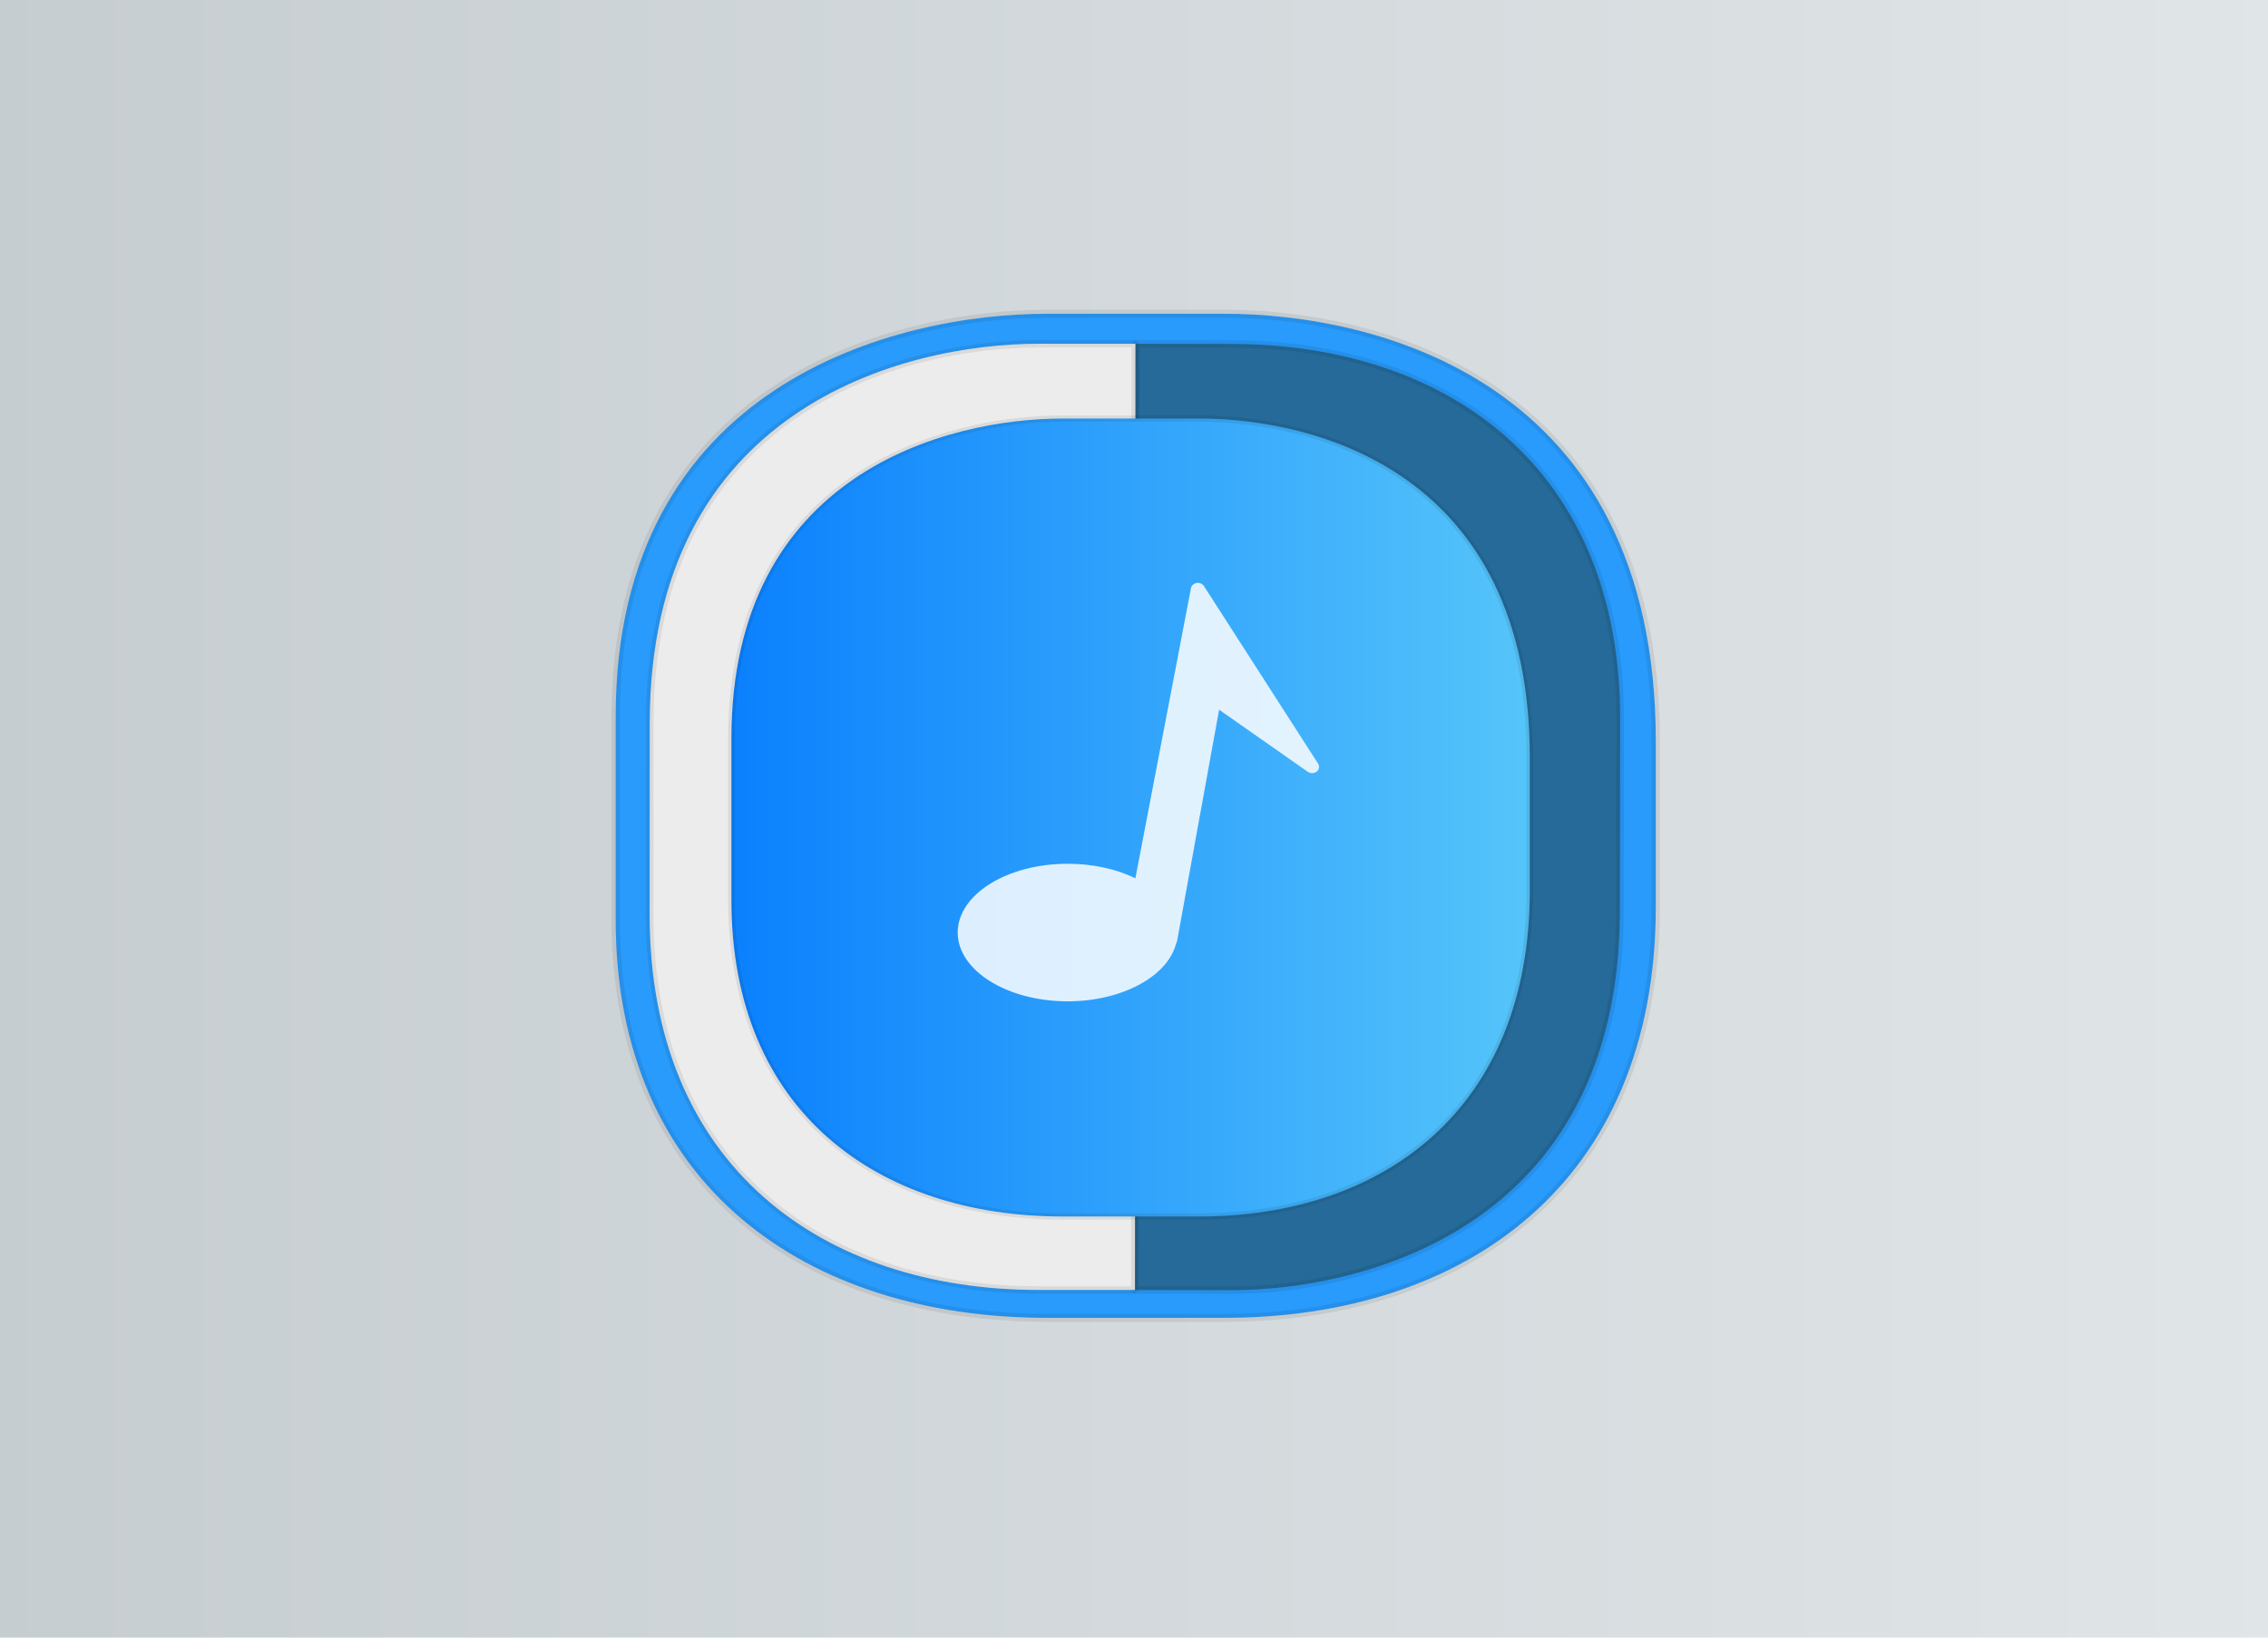
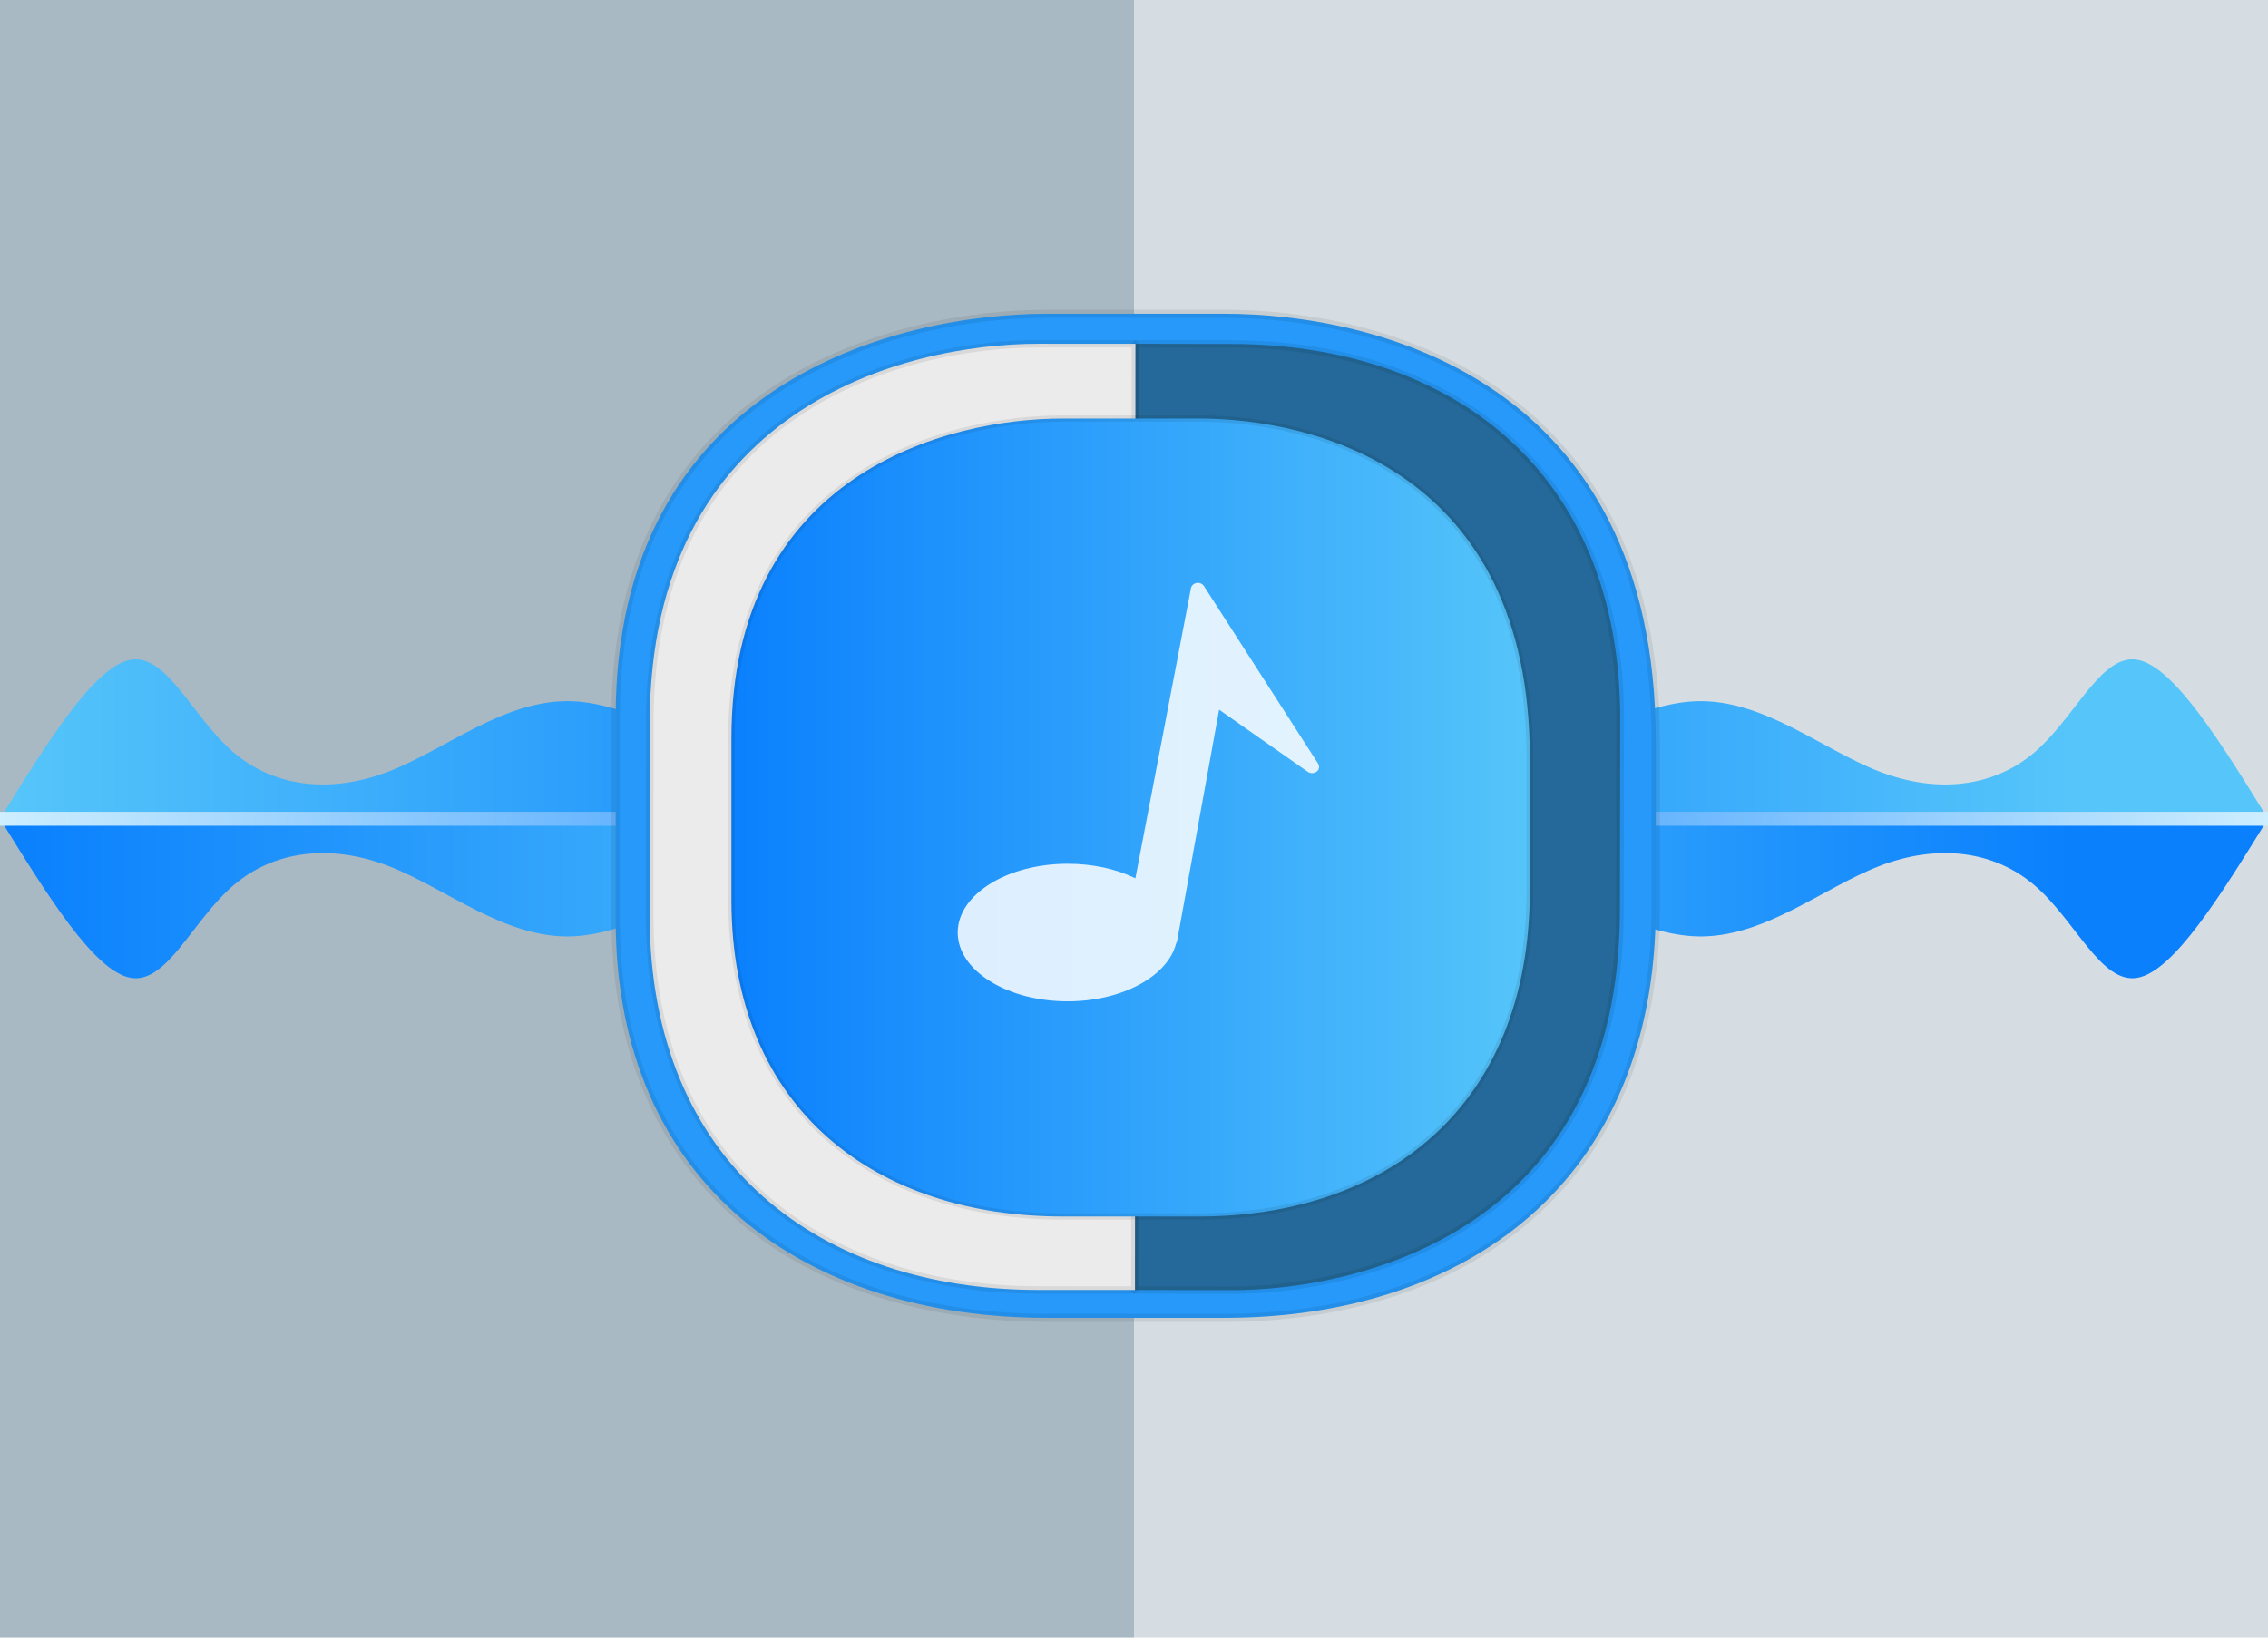
- <svg xmlns="http://www.w3.org/2000/svg" width="324px" height="234px" viewBox="0 0 324 234" version="1.1">
-   <defs>
+ <svg xmlns="http://www.w3.org/2000/svg" xmlns:xlink="http://www.w3.org/1999/xlink" width="324px" height="234px" viewBox="0 0 324 234" version="1.1" id="svg36">
+   <defs id="defs17">
+     <linearGradient gradientTransform="matrix(0.907583,0,0,0.923328,1.879359,1.835999)" y2="24.512" x2="42.063" y1="24.512" x1="6.48" gradientUnits="userSpaceOnUse" id="linearGradient887">
+       <stop id="stop882" style="stop-color:#1285fe;stop-opacity:1" offset="0" />
+       <stop id="stop885" style="stop-color:#cdeefe;stop-opacity:1" offset="1" />
+     </linearGradient>
+     <linearGradient gradientTransform="matrix(0.907583,0,0,0.923328,1.879359,1.835999)" y2="24.512" x2="42.063" y1="24.512" x1="6.48" gradientUnits="userSpaceOnUse" id="linearGradient878">
+       <stop id="stop874" style="stop-color:#78b9fe;stop-opacity:1" offset="0" />
+       <stop id="stop876" style="stop-color:#07a2ec;stop-opacity:1" offset="1" />
+     </linearGradient>
+     <linearGradient gradientTransform="matrix(0.907583,0,0,0.923328,1.879359,1.835999)" y2="24.512" x2="42.063" y1="24.512" x1="6.48" gradientUnits="userSpaceOnUse" id="linearGradient938">
+       <stop id="stop934" style="stop-color:#56c5fa;stop-opacity:1" offset="0" />
+       <stop id="stop936" style="stop-color:#0a80fd;stop-opacity:1" offset="1" />
+     </linearGradient>
+     <linearGradient id="linearGradient888" gradientUnits="userSpaceOnUse" x1="-1.455" y1="64.762" x2="181.728" y2="64.762" gradientTransform="matrix(1.8,0,0,0.98181,0,439.2)">
+       <stop offset="0" style="stop-color:#93a7b4;stop-opacity:1" id="stop884" />
+       <stop offset="1" style="stop-color:#d6dde2;stop-opacity:0" id="stop886" />
+     </linearGradient>
+     <linearGradient gradientTransform="matrix(1.8,0,0,0.98181,0,439.2)" y2="64.762" x2="181.728" y1="64.762" x1="-1.455" gradientUnits="userSpaceOnUse" id="linearGradient874">
+       <stop id="stop870" style="stop-color:#a9b9c3;stop-opacity:1" offset="0" />
+       <stop id="stop872" style="stop-color:#e9edf0;stop-opacity:1" offset="1" />
+     </linearGradient>
    <linearGradient id="linear0" gradientUnits="userSpaceOnUse" x1="-1.455" y1="64.762" x2="181.728" y2="64.762" gradientTransform="matrix(1.8,0,0,0.98181,0,439.2)">
-       <stop offset="0" style="stop-color:rgb(77.647%,80.392%,81.961%);stop-opacity:1;" />
-       <stop offset="1" style="stop-color:rgb(87.843%,89.804%,90.588%);stop-opacity:1;" />
+       <stop offset="0" style="stop-color:rgb(77.647%,80.392%,81.961%);stop-opacity:1;" id="stop2" />
+       <stop offset="1" style="stop-color:rgb(87.843%,89.804%,90.588%);stop-opacity:1;" id="stop4" />
    </linearGradient>
    <linearGradient id="linear1" gradientUnits="userSpaceOnUse" x1="288.112" y1="141.785" x2="287.575" y2="79.008" gradientTransform="matrix(-0.00172589,0.980025,-0.976654,-0.00173184,234.3347,-162.4907)">
-       <stop offset="0" style="stop-color:rgb(0%,0%,0%);stop-opacity:0.047;" />
-       <stop offset="1" style="stop-color:rgb(0%,0%,0%);stop-opacity:0;" />
+       <stop offset="0" style="stop-color:rgb(0%,0%,0%);stop-opacity:0.047;" id="stop7" />
+       <stop offset="1" style="stop-color:rgb(0%,0%,0%);stop-opacity:0;" id="stop9" />
    </linearGradient>
    <linearGradient id="linear2" gradientUnits="userSpaceOnUse" x1="6.48" y1="24.512" x2="42.063" y2="24.512" gradientTransform="matrix(0.907583,0,0,0.923328,1.879359,1.835999)">
-       <stop offset="0" style="stop-color:rgb(3.922%,50.196%,99.216%);stop-opacity:1;" />
-       <stop offset="1" style="stop-color:rgb(33.725%,77.255%,98.039%);stop-opacity:1;" />
+       <stop offset="0" style="stop-color:rgb(3.922%,50.196%,99.216%);stop-opacity:1;" id="stop12" />
+       <stop offset="1" style="stop-color:rgb(33.725%,77.255%,98.039%);stop-opacity:1;" id="stop14" />
    </linearGradient>
+     <linearGradient xlink:href="#linearGradient874" id="linearGradient868" x1="0" y1="0" x2="162" y2="234" gradientUnits="userSpaceOnUse" />
+     <linearGradient xlink:href="#linear2" id="linearGradient924" gradientUnits="userSpaceOnUse" x1="162" y1="117" x2="324" y2="117" />
+     <linearGradient xlink:href="#linearGradient938" id="linearGradient932" x1="0" y1="117" x2="162" y2="117" gradientUnits="userSpaceOnUse" />
+     <linearGradient xlink:href="#linearGradient938" id="linearGradient949" gradientUnits="userSpaceOnUse" x1="0" y1="117" x2="162" y2="117" />
+     <linearGradient xlink:href="#linear2" id="linearGradient954" gradientUnits="userSpaceOnUse" x1="162" y1="117" x2="324" y2="117" />
+     <linearGradient xlink:href="#linearGradient938" id="linearGradient971" x1="162" y1="128.392" x2="324" y2="128.392" gradientUnits="userSpaceOnUse" />
+     <linearGradient xlink:href="#linear2" id="linearGradient973" x1="0" y1="128.392" x2="162" y2="128.392" gradientUnits="userSpaceOnUse" />
+     <radialGradient xlink:href="#linearGradient887" id="radialGradient880" cx="162" cy="117" fx="162" fy="117" r="162" gradientTransform="matrix(1,0,0,0.7222222,-3.2813507e-7,32.5)" gradientUnits="userSpaceOnUse" />
  </defs>
  <g id="surface1">
-     <rect x="0" y="0" width="324" height="234" style="fill:url(#linear0);stroke:none;" />
-     <path style="fill:none;stroke-width:1.022;stroke-linecap:butt;stroke-linejoin:miter;stroke:rgb(100%,100%,100%);stroke-opacity:1;stroke-miterlimit:4;" d="M -0.944 -1.083 L 181.217 -1.083 L 181.217 130.605 L -0.944 130.605 Z M -0.944 -1.083 " transform="matrix(1.8,0,0,1.8,0,0)" />
-     <path style="fill-rule:nonzero;fill:rgb(15.686%,60.784%,98.824%);fill-opacity:1;stroke-width:0.333;stroke-linecap:square;stroke-linejoin:bevel;stroke:rgb(0%,0%,0%);stroke-opacity:0.078;stroke-miterlimit:4;" d="M 3.244 28.695 L 3.244 20.29 C 3.244 6.529 14.504 3.662 20.547 3.662 L 27.679 3.662 C 33.645 3.662 44.981 6.338 44.981 21.31 L 44.981 28.167 C 44.981 39.608 37.264 45.133 27.679 45.133 L 20.547 45.133 C 10.961 45.133 3.244 39.72 3.244 28.695 Z M 3.244 28.695 " transform="matrix(3.560102,0,0,3.45953,76.40286,32.16712)" />
-     <path style=" stroke:none;fill-rule:nonzero;fill:url(#linear1);" d="M 156.078 49.113 L 150.715 49.105 C 119.934 49.051 95.125 67.016 95.059 104.316 L 95.02 126.672 C 94.934 175.488 131.316 184.277 150.477 184.309 L 155.84 184.32 C 136.68 184.285 100.297 175.496 100.383 126.684 L 100.422 104.324 C 100.488 67.027 125.297 49.059 156.078 49.113 Z M 156.078 49.113 " />
-     <path style="fill-rule:nonzero;fill:rgb(14.51%,41.569%,60%);fill-opacity:1;stroke-width:0.307;stroke-linecap:square;stroke-linejoin:bevel;stroke:rgb(0%,0%,0%);stroke-opacity:0.078;stroke-miterlimit:4;" d="M 43.554 20.428 C 43.572 10.038 36.621 4.924 27.976 4.909 L 24.099 4.902 L 24.032 43.983 L 27.909 43.991 C 33.359 44 43.518 41.317 43.541 28.349 Z M 43.554 20.428 " transform="matrix(3.560102,0,0,3.45953,76.40286,32.16712)" />
-     <path style="fill-rule:nonzero;fill:rgb(92.549%,92.549%,92.549%);fill-opacity:1;stroke-width:0.307;stroke-linecap:square;stroke-linejoin:bevel;stroke:rgb(0%,0%,0%);stroke-opacity:0.078;stroke-miterlimit:4;" d="M 4.608 28.484 C 4.604 38.874 11.561 43.977 20.206 43.982 L 24.083 43.983 L 24.099 4.902 L 20.223 4.901 C 14.773 4.897 4.617 7.595 4.612 20.563 Z M 4.608 28.484 " transform="matrix(3.560102,0,0,3.45953,76.40286,32.16712)" />
-     <path style="fill-rule:nonzero;fill:url(#linear2);stroke-width:0.26;stroke-linecap:square;stroke-linejoin:bevel;stroke:rgb(0%,0%,0%);stroke-opacity:0.078;stroke-miterlimit:4;" d="M 7.889 27.884 L 7.889 21.203 C 7.889 10.266 16.532 7.989 21.17 7.989 L 26.645 7.989 C 31.225 7.989 39.926 10.115 39.926 22.015 L 39.926 27.465 C 39.926 36.558 34.002 40.948 26.645 40.948 L 21.17 40.948 C 13.813 40.948 7.889 36.646 7.889 27.884 Z M 7.889 27.884 " transform="matrix(3.560102,0,0,3.45953,76.40286,32.16712)" />
-     <path style=" stroke:none;fill-rule:nonzero;fill:rgb(100%,100%,100%);fill-opacity:0.846;" d="M 188.098 110.242 C 187.738 110.535 187.207 110.555 186.824 110.285 L 174.16 101.41 L 168.156 134.465 C 168.133 134.59 168.086 134.703 168.016 134.809 C 166.812 139.547 160.242 143.082 152.516 143.082 C 143.859 143.082 136.816 138.668 136.816 133.254 C 136.816 127.828 143.855 123.426 152.516 123.426 C 156.074 123.426 159.453 124.156 162.199 125.5 L 170.137 84.051 C 170.207 83.672 170.531 83.371 170.949 83.301 C 171.348 83.234 171.773 83.402 171.988 83.738 L 188.293 109.109 C 188.535 109.496 188.453 109.977 188.098 110.27 " />
+     <path style="fill:#d6dde2;fill-opacity:1;stroke:none" d="M 324,0 V 234 H 162 V 0 Z" id="path858" />
+     <path style="fill:url(#linearGradient868);stroke:none;fill-opacity:1" d="M 0 0 L 0 234 L 162 234 L 162 0 L 0 0 z " id="rect19" />
+     <path style="fill:url(#linearGradient973);fill-opacity:1;stroke:none;stroke-width:1px;stroke-linecap:butt;stroke-linejoin:miter;stroke-opacity:1" d="M 162,117 H 25.284 0 c 6.737,10.906 13.473,21.811 18.66,22.721 5.187,0.91 8.824,-8.179 14.664,-13.193 5.84,-5.014 13.886,-5.955 22.115,-2.803 8.229,3.152 16.642,10.397 26.225,10.076 9.582,-0.321 20.334,-8.21 28.775,-10.43 8.441,-2.22 14.576,1.226 22.785,1.109 C 141.434,124.363 151.642,120.709 162,117 Z" id="path952" />
+     <path style="fill:url(#linearGradient949);fill-opacity:1;stroke:none;stroke-width:1px;stroke-linecap:butt;stroke-linejoin:miter;stroke-opacity:1" d="M 19.615 94.223 C 19.302 94.205 18.984 94.222 18.66 94.279 C 13.473 95.189 6.737 106.094 0 117 L 162 117 C 151.642 113.291 141.434 109.637 133.225 109.52 C 125.016 109.403 118.88 112.849 110.439 110.629 C 101.998 108.409 91.246 100.52 81.664 100.199 C 72.082 99.878 63.668 107.124 55.439 110.275 C 47.211 113.427 39.164 112.487 33.324 107.473 C 27.849 102.772 24.31 94.49 19.615 94.223 z " id="path898" />
+     <path style="fill:url(#linearGradient971);fill-opacity:1.0;stroke:none;stroke-width:1px;stroke-linecap:butt;stroke-linejoin:miter;stroke-opacity:0.078" d="M 324 117 L 162 117 C 172.358 120.709 182.566 124.363 190.775 124.48 C 198.984 124.597 205.12 121.151 213.561 123.371 C 222.002 125.591 232.754 133.48 242.336 133.801 C 251.918 134.122 260.332 126.876 268.561 123.725 C 276.789 120.573 284.836 121.513 290.676 126.527 C 296.516 131.541 300.153 140.63 305.34 139.721 C 310.527 138.811 317.263 127.906 324 117 z " id="path957" />
+     <path style="fill:url(#linearGradient954);fill-opacity:1;stroke:none;stroke-width:1px;stroke-linecap:butt;stroke-linejoin:miter;stroke-opacity:0.078" d="M 304.385 94.223 C 299.69 94.49 296.151 102.772 290.676 107.473 C 284.836 112.487 276.789 113.427 268.561 110.275 C 260.332 107.124 251.918 99.878 242.336 100.199 C 232.754 100.52 222.002 108.409 213.561 110.629 C 205.12 112.849 198.984 109.403 190.775 109.52 C 182.566 109.637 172.358 113.291 162 117 L 324 117 C 317.263 106.094 310.527 95.189 305.34 94.279 C 305.016 94.222 304.698 94.205 304.385 94.223 z " id="path914" />
+     <path style="fill:none;stroke:url(#radialGradient880);stroke-width:2;stroke-linecap:butt;stroke-linejoin:miter;stroke-opacity:1;stroke-miterlimit:4;stroke-dasharray:none" d="m 0,117 c 108.001,0 216.001,0 324,0" id="path862" />
+   </g>
+   <g id="layer1">
+     <path style="fill-rule:nonzero;fill:rgb(15%, 60%, 98%);fill-opacity:1;stroke-width:0.333;stroke-linecap:square;stroke-linejoin:bevel;stroke:rgb(0%, 0%, 0%);stroke-opacity:0.078;stroke-miterlimit:4" d="M 3.244 28.695 L 3.244 20.29 C 3.244 6.529 14.504 3.662 20.547 3.662 L 27.679 3.662 C 33.645 3.662 44.981 6.338 44.981 21.31 L 44.981 28.167 C 44.981 39.608 37.264 45.133 27.679 45.133 L 20.547 45.133 C 10.961 45.133 3.244 39.72 3.244 28.695 Z M 3.244 28.695 " transform="matrix(3.560102,0,0,3.45953,76.40286,32.16712)" id="path23" />
+     <path style="stroke:none;fill-rule:nonzero;fill:url(#linear1)" d="M 156.078 49.113 L 150.715 49.105 C 119.934 49.051 95.125 67.016 95.059 104.316 L 95.02 126.672 C 94.934 175.488 131.316 184.277 150.477 184.309 L 155.84 184.32 C 136.68 184.285 100.297 175.496 100.383 126.684 L 100.422 104.324 C 100.488 67.027 125.297 49.059 156.078 49.113 Z M 156.078 49.113 " id="path25" />
+     <path style="fill-rule:nonzero;fill:rgb(14%, 41%, 60%);fill-opacity:1;stroke-width:0.307;stroke-linecap:square;stroke-linejoin:bevel;stroke:rgb(0%, 0%, 0%);stroke-opacity:0.078;stroke-miterlimit:4" d="M 43.554 20.428 C 43.572 10.038 36.621 4.924 27.976 4.909 L 24.099 4.902 L 24.032 43.983 L 27.909 43.991 C 33.359 44 43.518 41.317 43.541 28.349 Z M 43.554 20.428 " transform="matrix(3.560102,0,0,3.45953,76.40286,32.16712)" id="path27" />
+     <path style="fill-rule:nonzero;fill:rgb(92%, 92%, 92%);fill-opacity:1;stroke-width:0.307;stroke-linecap:square;stroke-linejoin:bevel;stroke:rgb(0%, 0%, 0%);stroke-opacity:0.078;stroke-miterlimit:4" d="M 4.608 28.484 C 4.604 38.874 11.561 43.977 20.206 43.982 L 24.083 43.983 L 24.099 4.902 L 20.223 4.901 C 14.773 4.897 4.617 7.595 4.612 20.563 Z M 4.608 28.484 " transform="matrix(3.560102,0,0,3.45953,76.40286,32.16712)" id="path29" />
+     <path style="fill-rule:nonzero;fill:url(#linear2);stroke-width:0.26;stroke-linecap:square;stroke-linejoin:bevel;stroke:rgb(0%, 0%, 0%);stroke-opacity:0.078;stroke-miterlimit:4" d="M 7.889 27.884 L 7.889 21.203 C 7.889 10.266 16.532 7.989 21.17 7.989 L 26.645 7.989 C 31.225 7.989 39.926 10.115 39.926 22.015 L 39.926 27.465 C 39.926 36.558 34.002 40.948 26.645 40.948 L 21.17 40.948 C 13.813 40.948 7.889 36.646 7.889 27.884 Z M 7.889 27.884 " transform="matrix(3.560102,0,0,3.45953,76.40286,32.16712)" id="path31" />
+     <path style="stroke:none;fill-rule:nonzero;fill:rgb(100%, 100%, 100%);fill-opacity:0.846" d="M 188.098 110.242 C 187.738 110.535 187.207 110.555 186.824 110.285 L 174.16 101.41 L 168.156 134.465 C 168.133 134.59 168.086 134.703 168.016 134.809 C 166.812 139.547 160.242 143.082 152.516 143.082 C 143.859 143.082 136.816 138.668 136.816 133.254 C 136.816 127.828 143.855 123.426 152.516 123.426 C 156.074 123.426 159.453 124.156 162.199 125.5 L 170.137 84.051 C 170.207 83.672 170.531 83.371 170.949 83.301 C 171.348 83.234 171.773 83.402 171.988 83.738 L 188.293 109.109 C 188.535 109.496 188.453 109.977 188.098 110.27 " id="path33" />
  </g>
</svg>
